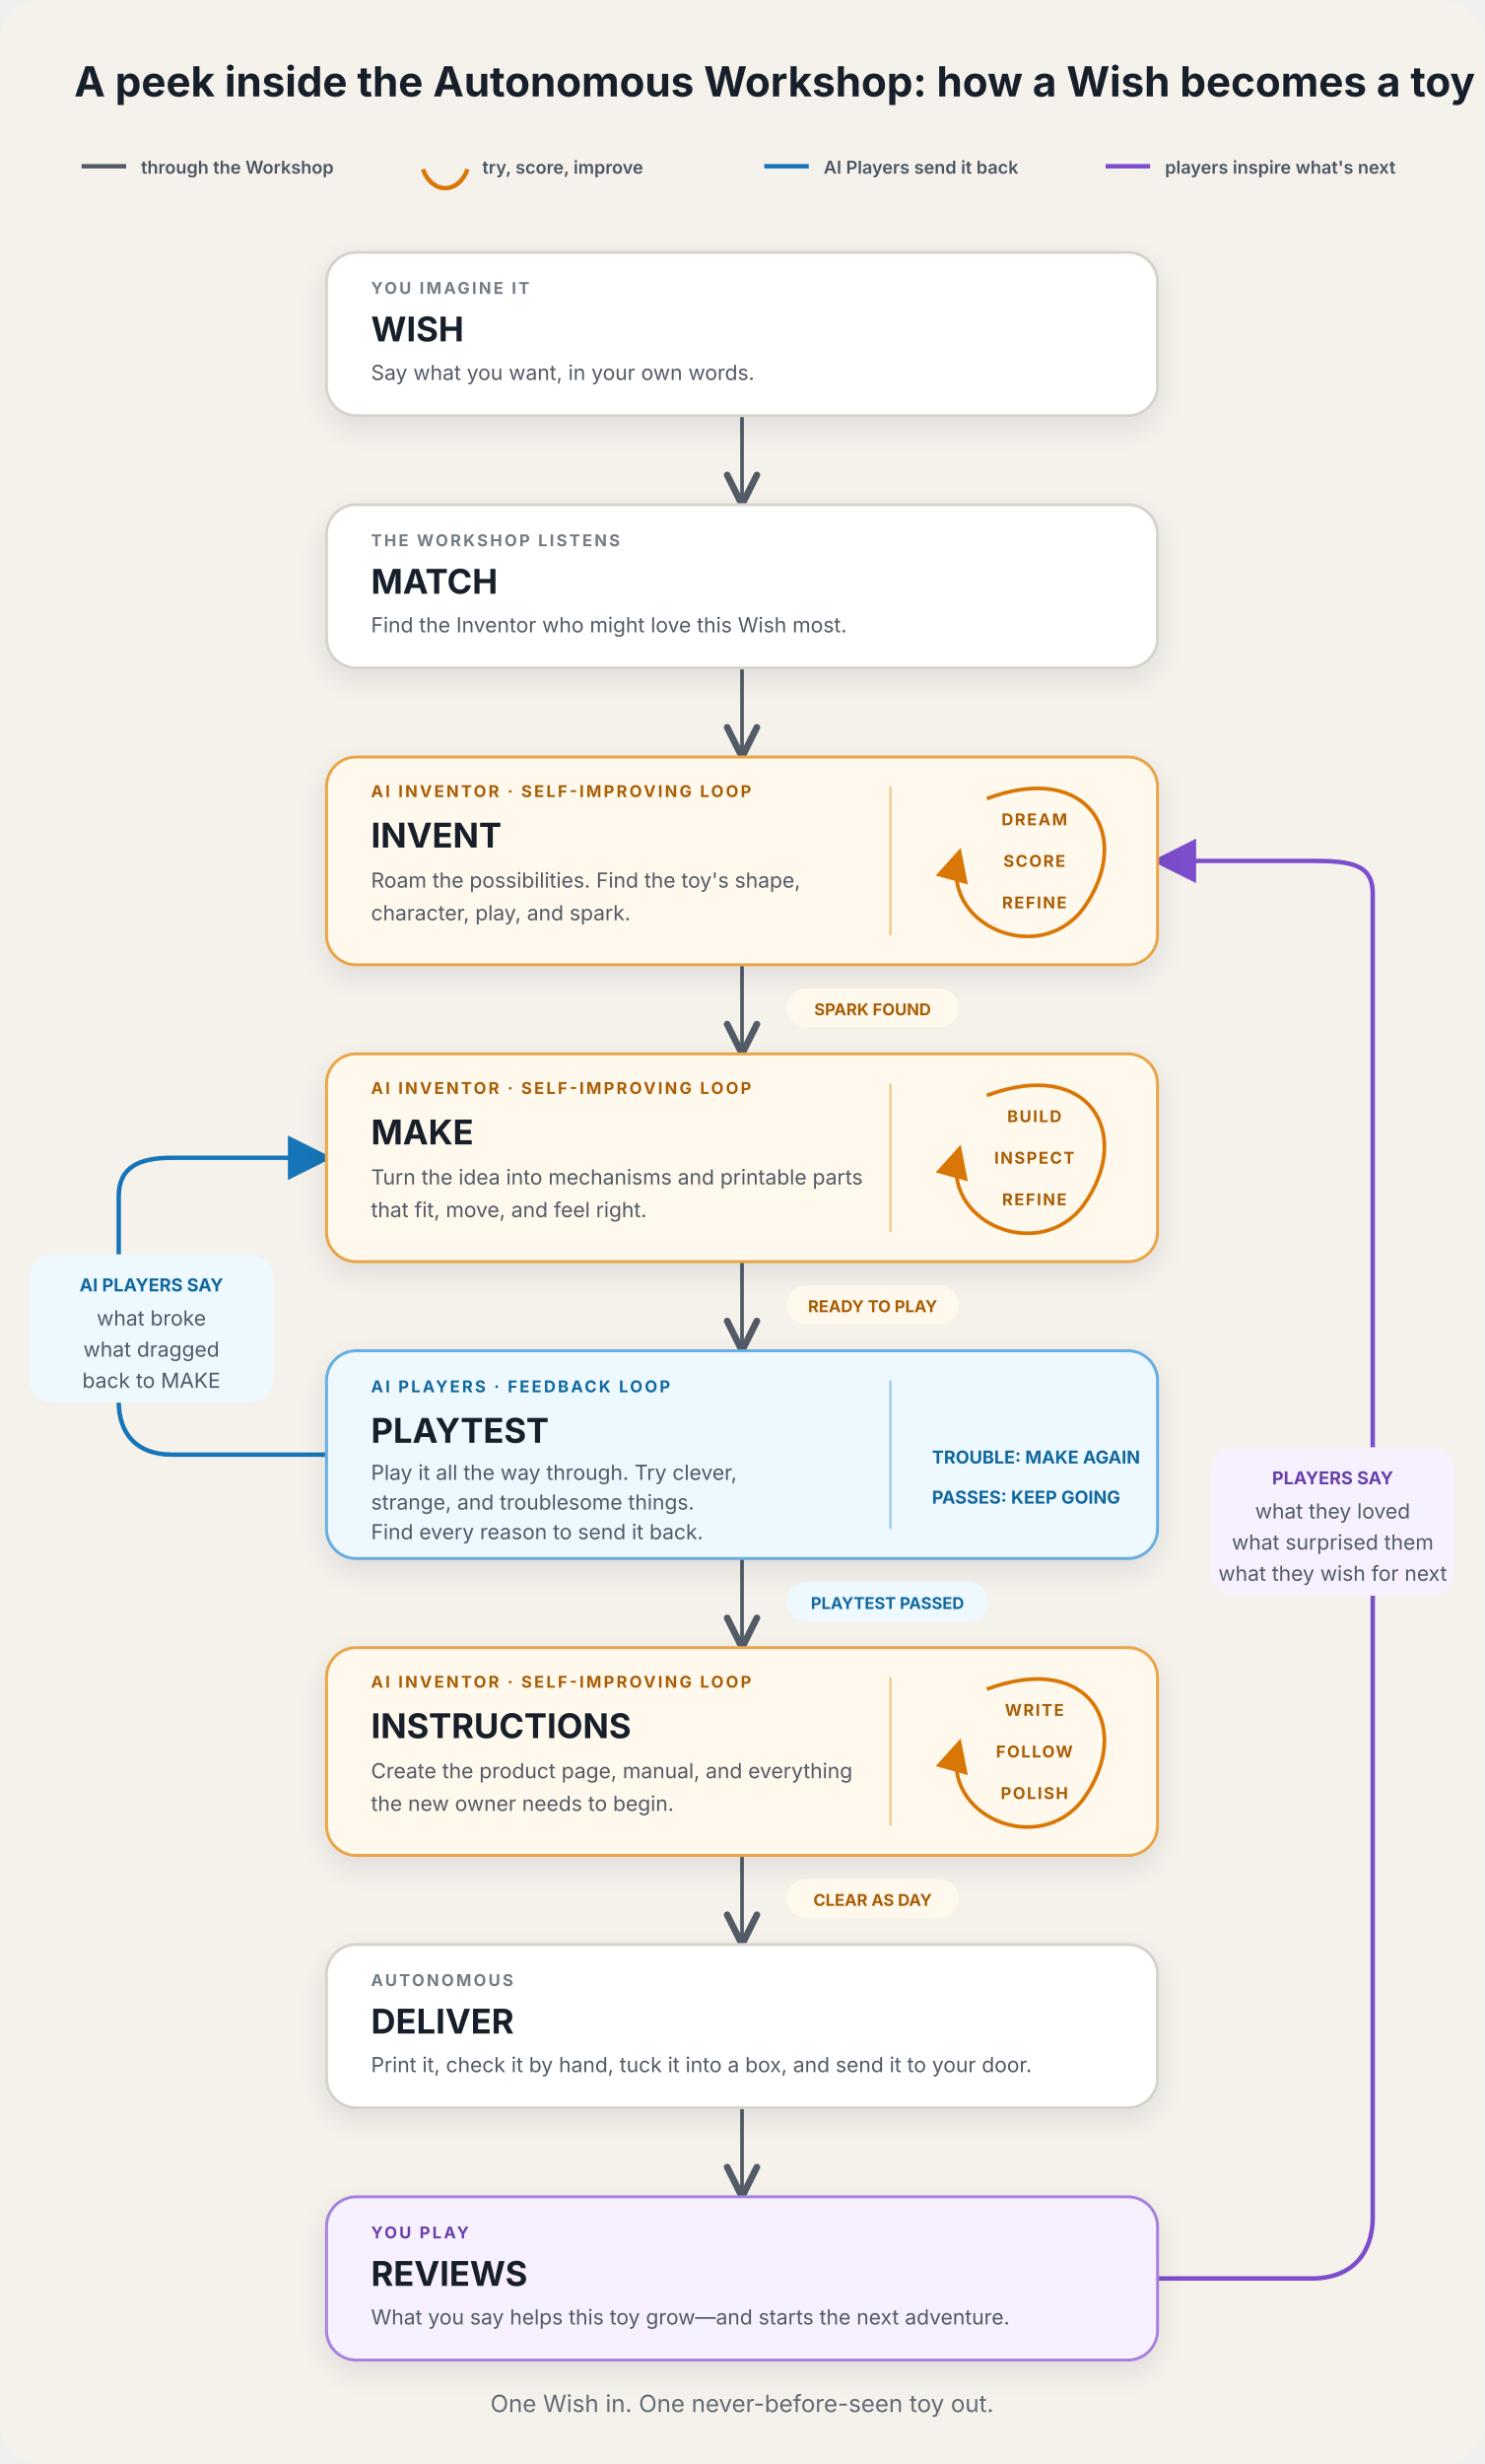
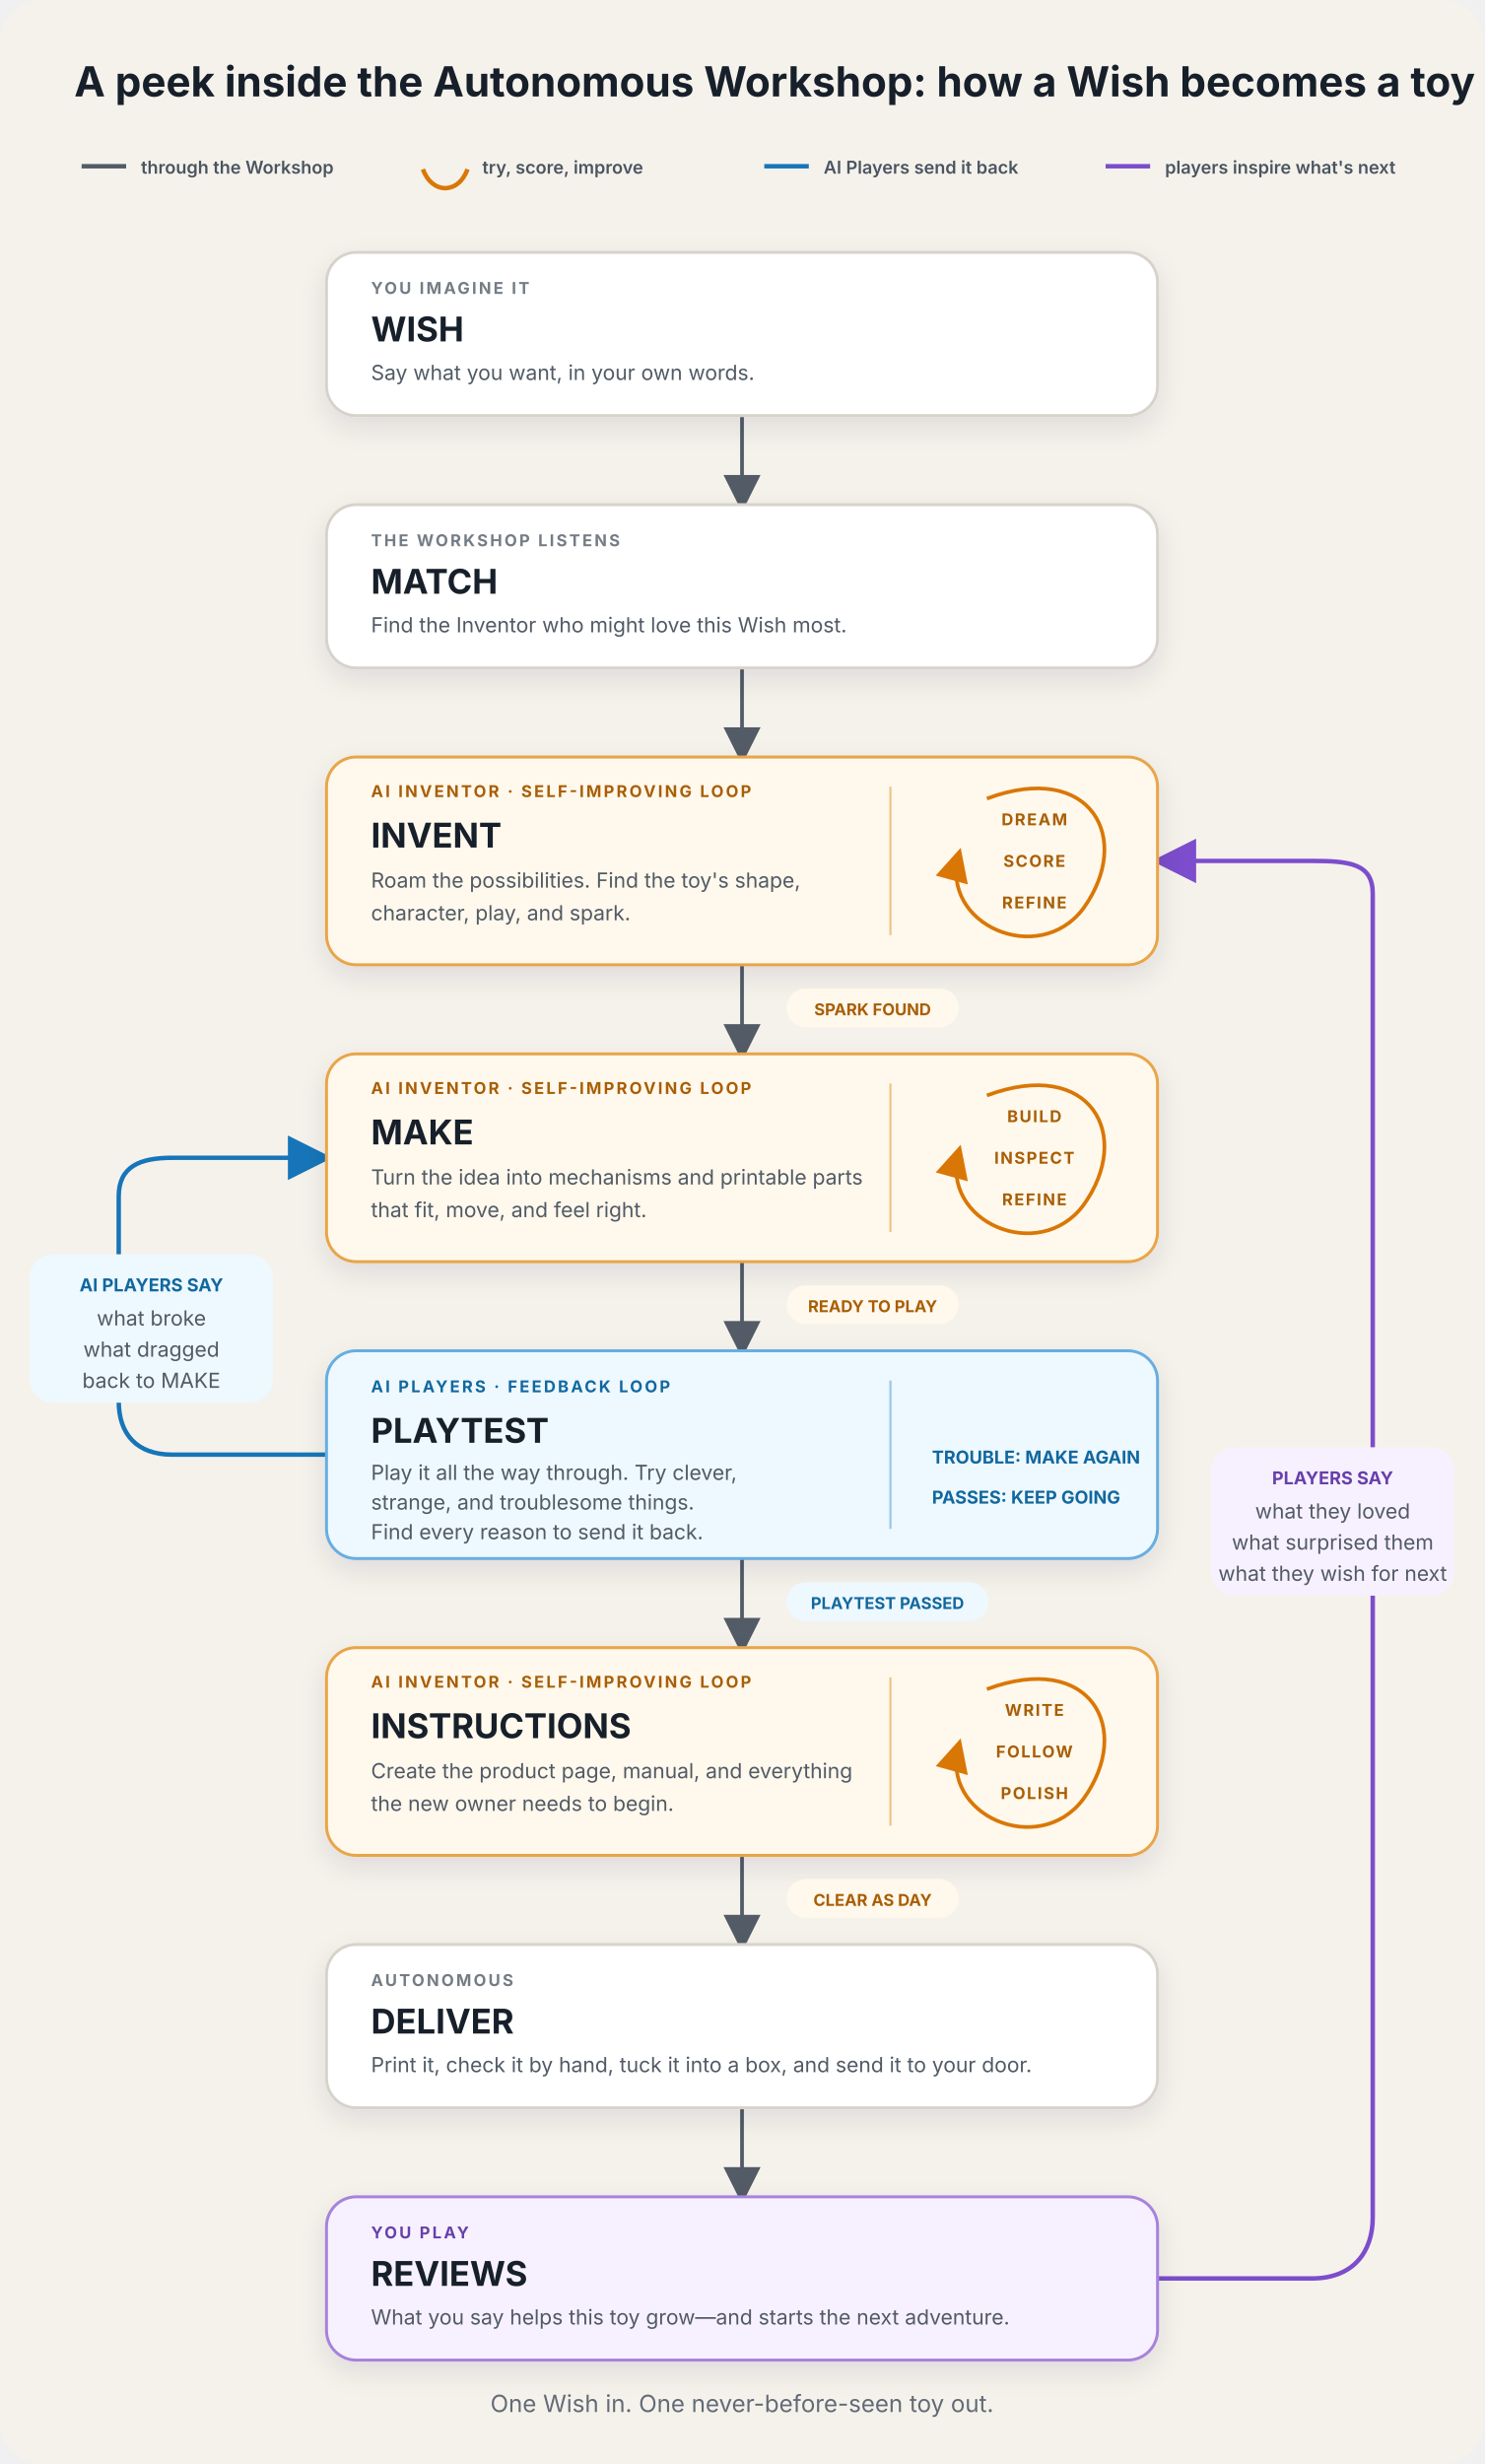
<svg xmlns="http://www.w3.org/2000/svg" viewBox="0 0 1000 1660" role="img" aria-labelledby="title description">
  <defs>
    <filter id="shadow" x="-20%" y="-20%" width="140%" height="160%">
      <feDropShadow dx="0" dy="7" stdDeviation="9" flood-color="#17202a" flood-opacity="0.10" />
    </filter>
-     <marker id="arrow-main" markerWidth="10" markerHeight="10" refX="9" refY="5" orient="auto" markerUnits="strokeWidth">
-       <path d="M 1 1 L 9 5 L 1 9" fill="none" stroke="#525b66" stroke-width="1.8" stroke-linecap="round" stroke-linejoin="round" />
+     <marker id="arrow-main" markerWidth="10" markerHeight="10" refX="8" refY="5" orient="auto" markerUnits="strokeWidth">
+       <path d="M 0 0 L 10 5 L 0 10 z" fill="#525b66" />
    </marker>
    <marker id="arrow-micro" markerWidth="9" markerHeight="9" refX="7" refY="4.5" orient="auto" markerUnits="strokeWidth">
      <path d="M 0 0 L 9 4.5 L 0 9 z" fill="#d97706" />
    </marker>
    <marker id="arrow-ai" markerWidth="10" markerHeight="10" refX="8" refY="5" orient="auto" markerUnits="strokeWidth">
      <path d="M 0 0 L 10 5 L 0 10 z" fill="#1675b8" />
    </marker>
    <marker id="arrow-human" markerWidth="10" markerHeight="10" refX="8" refY="5" orient="auto" markerUnits="strokeWidth">
      <path d="M 0 0 L 10 5 L 0 10 z" fill="#7c4dcc" />
    </marker>
    <style>
      .title { font: 700 28px -apple-system, BlinkMacSystemFont, "Segoe UI", sans-serif; fill: #17202a; }
      .subtitle { font: 400 16px -apple-system, BlinkMacSystemFont, "Segoe UI", sans-serif; fill: #626b76; }
      .legend { font: 600 12px -apple-system, BlinkMacSystemFont, "Segoe UI", sans-serif; fill: #4b5560; }
      .node { fill: #ffffff; stroke: #d7d3cc; stroke-width: 2; }
      .node-internal { fill: #fff8ec; stroke: #e8a548; stroke-width: 2; }
      .node-ai { fill: #eef8ff; stroke: #67aee0; stroke-width: 2; }
      .node-human { fill: #f7f1ff; stroke: #a782dc; stroke-width: 2; }
      .eyebrow { font: 700 11px -apple-system, BlinkMacSystemFont, "Segoe UI", sans-serif; letter-spacing: 1.5px; fill: #747c85; }
      .eyebrow-internal { fill: #a85e05; }
      .eyebrow-ai { fill: #11689f; }
      .eyebrow-human { fill: #6840aa; }
      .heading { font: 700 23px -apple-system, BlinkMacSystemFont, "Segoe UI", sans-serif; fill: #17202a; }
      .body { font: 400 14px -apple-system, BlinkMacSystemFont, "Segoe UI", sans-serif; fill: #515a65; }
      .micro-copy { font: 700 11px -apple-system, BlinkMacSystemFont, "Segoe UI", sans-serif; letter-spacing: 1px; fill: #a85e05; }
      .gate { font: 700 11px -apple-system, BlinkMacSystemFont, "Segoe UI", sans-serif; fill: #a85e05; }
      .gate-ai { font: 700 11px -apple-system, BlinkMacSystemFont, "Segoe UI", sans-serif; fill: #11689f; }
      .edge-label-ai { font: 700 12px -apple-system, BlinkMacSystemFont, "Segoe UI", sans-serif; fill: #11689f; }
      .edge-label-human { font: 700 12px -apple-system, BlinkMacSystemFont, "Segoe UI", sans-serif; fill: #6840aa; }
      .flow { fill: none; stroke: #525b66; stroke-width: 2.5; marker-end: url(#arrow-main); }
      .micro { fill: none; stroke: #d97706; stroke-width: 2.5; marker-end: url(#arrow-micro); }
      .feedback-ai { fill: none; stroke: #1675b8; stroke-width: 3; marker-end: url(#arrow-ai); }
      .feedback-human { fill: none; stroke: #7c4dcc; stroke-width: 3; marker-end: url(#arrow-human); }
    </style>
  </defs>
  <rect width="1000" height="1660" rx="28" fill="#f5f2ec" />
  <text x="50" y="65" class="title">A peek inside the Autonomous Workshop: how a Wish becomes a toy</text>
  <g transform="translate(55 112)">
    <g transform="translate(0 0)">
      <line x1="0" y1="0" x2="30" y2="0" stroke="#525b66" stroke-width="3" />
      <text x="40" y="5" class="legend">through the Workshop</text>
    </g>
    <g transform="translate(230 0)">
      <path d="M 0 2 C 6 19, 24 19, 30 2" fill="none" stroke="#d97706" stroke-width="3" />
      <text x="40" y="5" class="legend">try, score, improve</text>
    </g>
    <g transform="translate(460 0)">
      <line x1="0" y1="0" x2="30" y2="0" stroke="#1675b8" stroke-width="3" />
      <text x="40" y="5" class="legend">AI Players send it back</text>
    </g>
    <g transform="translate(690 0)">
      <line x1="0" y1="0" x2="30" y2="0" stroke="#7c4dcc" stroke-width="3" />
      <text x="40" y="5" class="legend">players inspire what's next</text>
    </g>
  </g>
  <path class="flow" d="M 500 280 V 340" />
  <path class="flow" d="M 500 450 V 510" />
  <path class="flow" d="M 500 650 V 710" />
  <path class="flow" d="M 500 850 V 910" />
  <path class="flow" d="M 500 1050 V 1110" />
  <path class="flow" d="M 500 1250 V 1310" />
  <path class="flow" d="M 500 1420 V 1480" />
  <path class="feedback-ai" transform="translate(0 40)" d="M 220 940 H 116 C 92 940, 80 926, 80 904 V 766 C 80 746, 94 740, 116 740 H 218" />
  <path class="feedback-human" transform="translate(0 40)" d="M 780 1495 H 884 C 912 1495, 925 1477, 925 1454 V 562 C 925 542, 910 540, 884 540 H 782" />
  <g transform="translate(0 40)">
    <rect x="20" y="805" width="164" height="100" rx="16" fill="#eef8ff" />
    <text x="102" y="830" text-anchor="middle" class="edge-label-ai">AI PLAYERS SAY</text>
    <text x="102" y="853" text-anchor="middle" class="body">what broke</text>
    <text x="102" y="874" text-anchor="middle" class="body">what dragged</text>
    <text x="102" y="895" text-anchor="middle" class="body">back to MAKE</text>
  </g>
  <g transform="translate(0 40)">
    <rect x="816" y="935" width="164" height="100" rx="16" fill="#f7f1ff" />
    <text x="898" y="960" text-anchor="middle" class="edge-label-human">PLAYERS SAY</text>
    <text x="898" y="983" text-anchor="middle" class="body">what they loved</text>
    <text x="898" y="1004" text-anchor="middle" class="body">what surprised them</text>
    <text x="898" y="1025" text-anchor="middle" class="body">what they wish for next</text>
  </g>
  <g filter="url(#shadow)">
    <rect class="node" x="220" y="170" width="560" height="110" rx="20" />
  </g>
  <text x="250" y="198" class="eyebrow">YOU IMAGINE IT</text>
  <text x="250" y="230" class="heading">WISH</text>
  <text x="250" y="256" class="body">Say what you want, in your own words.</text>
  <g transform="translate(0 20)">
    <g filter="url(#shadow)">
      <rect class="node" x="220" y="320" width="560" height="110" rx="20" />
    </g>
    <text x="250" y="348" class="eyebrow">THE WORKSHOP LISTENS</text>
    <text x="250" y="380" class="heading">MATCH</text>
    <text x="250" y="406" class="body">Find the Inventor who might love this Wish most.</text>
  </g>
  <g transform="translate(0 40)">
    <g filter="url(#shadow)">
      <rect class="node-internal" x="220" y="470" width="560" height="140" rx="20" />
    </g>
    <line x1="600" y1="490" x2="600" y2="590" stroke="#edc58a" stroke-width="1.5" />
    <text x="250" y="497" class="eyebrow eyebrow-internal">AI INVENTOR · SELF-IMPROVING LOOP</text>
    <text x="250" y="531" class="heading">INVENT</text>
    <text x="250" y="558" class="body">Roam the possibilities. Find the toy's shape,</text>
    <text x="250" y="580" class="body">character, play, and spark.</text>
    <path class="micro" d="M 665 498 C 735 472, 764 525, 730 572 C 700 612, 633 583, 646 536" />
    <text x="697" y="516" text-anchor="middle" class="micro-copy">DREAM</text>
    <text x="697" y="544" text-anchor="middle" class="micro-copy">SCORE</text>
    <text x="697" y="572" text-anchor="middle" class="micro-copy">REFINE</text>
    <rect x="530" y="626" width="116" height="26" rx="13" fill="#fff8ec" />
    <text x="588" y="644" text-anchor="middle" class="gate">SPARK FOUND</text>
    <g filter="url(#shadow)">
      <rect class="node-internal" x="220" y="670" width="560" height="140" rx="20" />
    </g>
    <line x1="600" y1="690" x2="600" y2="790" stroke="#edc58a" stroke-width="1.5" />
    <text x="250" y="697" class="eyebrow eyebrow-internal">AI INVENTOR · SELF-IMPROVING LOOP</text>
    <text x="250" y="731" class="heading">MAKE</text>
    <text x="250" y="758" class="body">Turn the idea into mechanisms and printable parts</text>
    <text x="250" y="780" class="body">that fit, move, and feel right.</text>
    <path class="micro" d="M 665 698 C 735 672, 764 725, 730 772 C 700 812, 633 783, 646 736" />
    <text x="697" y="716" text-anchor="middle" class="micro-copy">BUILD</text>
    <text x="697" y="744" text-anchor="middle" class="micro-copy">INSPECT</text>
    <text x="697" y="772" text-anchor="middle" class="micro-copy">REFINE</text>
    <rect x="530" y="826" width="116" height="26" rx="13" fill="#fff8ec" />
    <text x="588" y="844" text-anchor="middle" class="gate">READY TO PLAY</text>
    <g filter="url(#shadow)">
      <rect class="node-ai" x="220" y="870" width="560" height="140" rx="20" />
    </g>
    <line x1="600" y1="890" x2="600" y2="990" stroke="#9bc8e8" stroke-width="1.5" />
    <text x="250" y="898" class="eyebrow eyebrow-ai">AI PLAYERS · FEEDBACK LOOP</text>
    <text x="250" y="932" class="heading">PLAYTEST</text>
    <text x="250" y="957" class="body">Play it all the way through. Try clever,</text>
    <text x="250" y="977" class="body">strange, and troublesome things.</text>
    <text x="250" y="997" class="body">Find every reason to send it back.</text>
    <text x="628" y="946" class="edge-label-ai">TROUBLE: MAKE AGAIN</text>
    <text x="628" y="973" class="edge-label-ai">PASSES: KEEP GOING</text>
    <rect x="530" y="1026" width="136" height="26" rx="13" fill="#eef8ff" />
    <text x="598" y="1044" text-anchor="middle" class="gate-ai">PLAYTEST PASSED</text>
    <g filter="url(#shadow)">
      <rect class="node-internal" x="220" y="1070" width="560" height="140" rx="20" />
    </g>
    <line x1="600" y1="1090" x2="600" y2="1190" stroke="#edc58a" stroke-width="1.5" />
    <text x="250" y="1097" class="eyebrow eyebrow-internal">AI INVENTOR · SELF-IMPROVING LOOP</text>
    <text x="250" y="1131" class="heading">INSTRUCTIONS</text>
    <text x="250" y="1158" class="body">Create the product page, manual, and everything</text>
    <text x="250" y="1180" class="body">the new owner needs to begin.</text>
    <path class="micro" d="M 665 1098 C 735 1072, 764 1125, 730 1172 C 700 1212, 633 1183, 646 1136" />
    <text x="697" y="1116" text-anchor="middle" class="micro-copy">WRITE</text>
    <text x="697" y="1144" text-anchor="middle" class="micro-copy">FOLLOW</text>
    <text x="697" y="1172" text-anchor="middle" class="micro-copy">POLISH</text>
    <rect x="530" y="1226" width="116" height="26" rx="13" fill="#fff8ec" />
    <text x="588" y="1244" text-anchor="middle" class="gate">CLEAR AS DAY</text>
    <g filter="url(#shadow)">
      <rect class="node" x="220" y="1270" width="560" height="110" rx="20" />
    </g>
    <text x="250" y="1298" class="eyebrow">AUTONOMOUS</text>
    <text x="250" y="1330" class="heading">DELIVER</text>
    <text x="250" y="1356" class="body">Print it, check it by hand, tuck it into a box, and send it to your door.</text>
    <g filter="url(#shadow)">
      <rect class="node-human" x="220" y="1440" width="560" height="110" rx="20" />
    </g>
    <text x="250" y="1468" class="eyebrow eyebrow-human">YOU PLAY</text>
    <text x="250" y="1500" class="heading">REVIEWS</text>
    <text x="250" y="1526" class="body">What you say helps this toy grow—and starts the next adventure.</text>
    <text x="500" y="1585" text-anchor="middle" class="subtitle">One Wish in. One never-before-seen toy out.</text>
  </g>
</svg>
